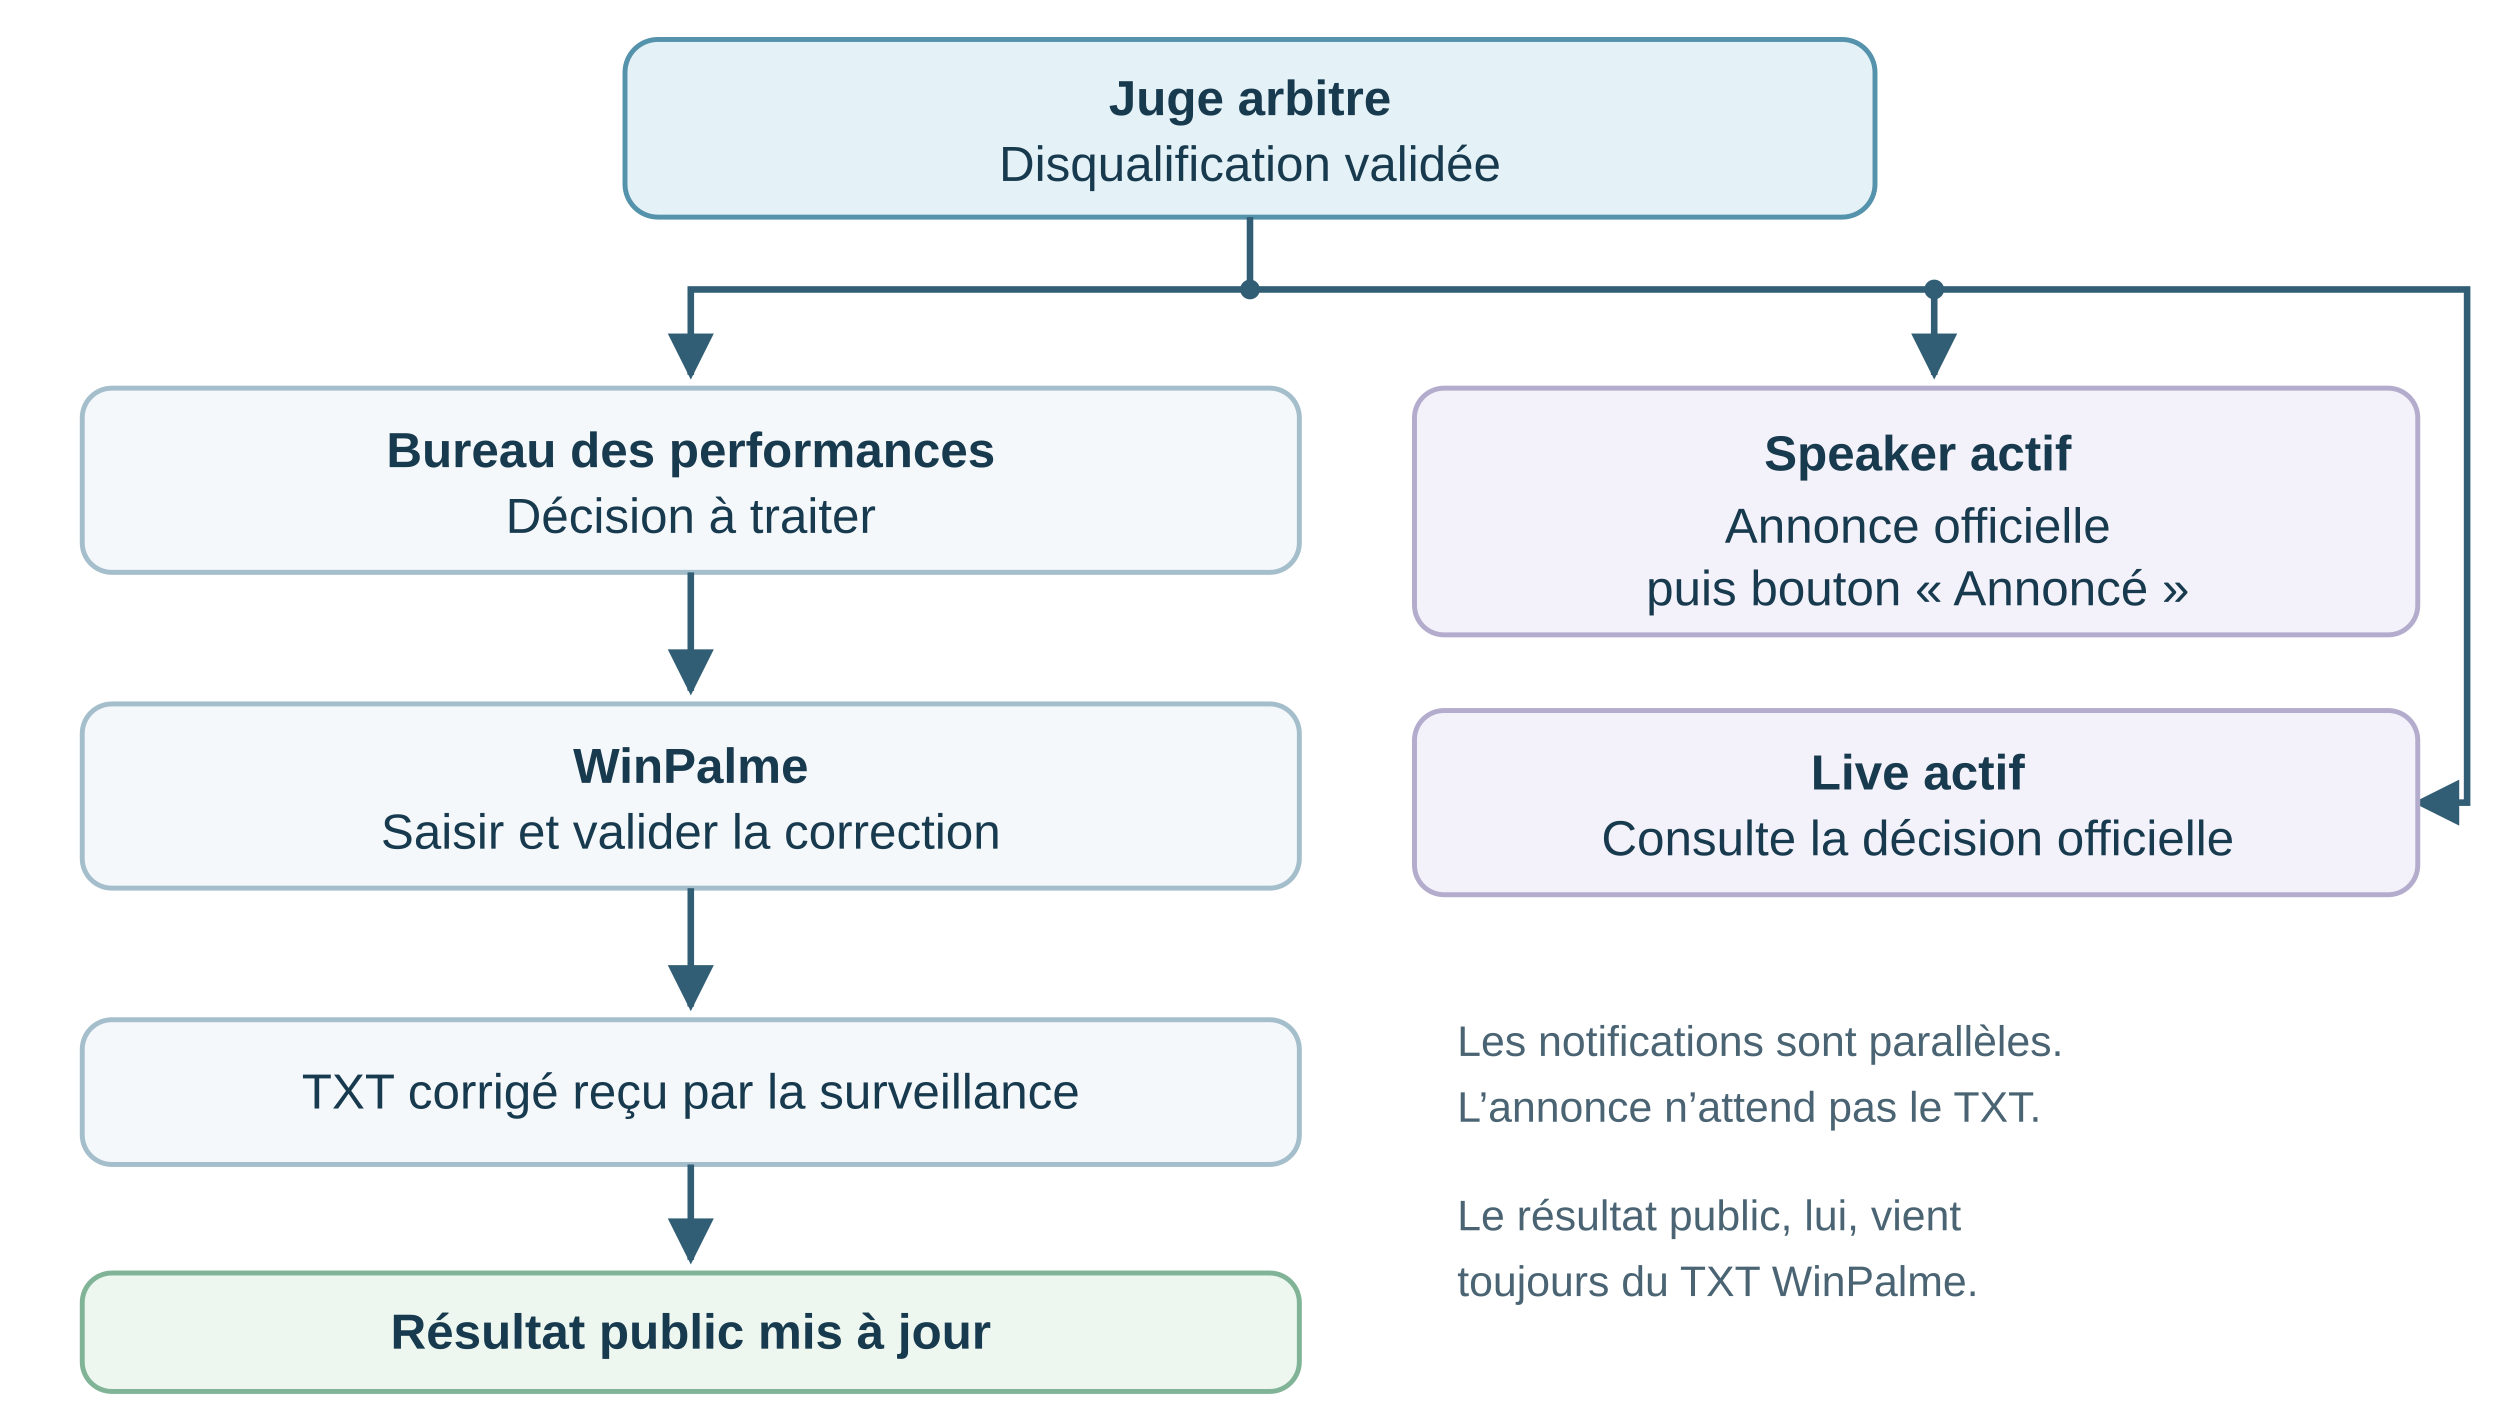
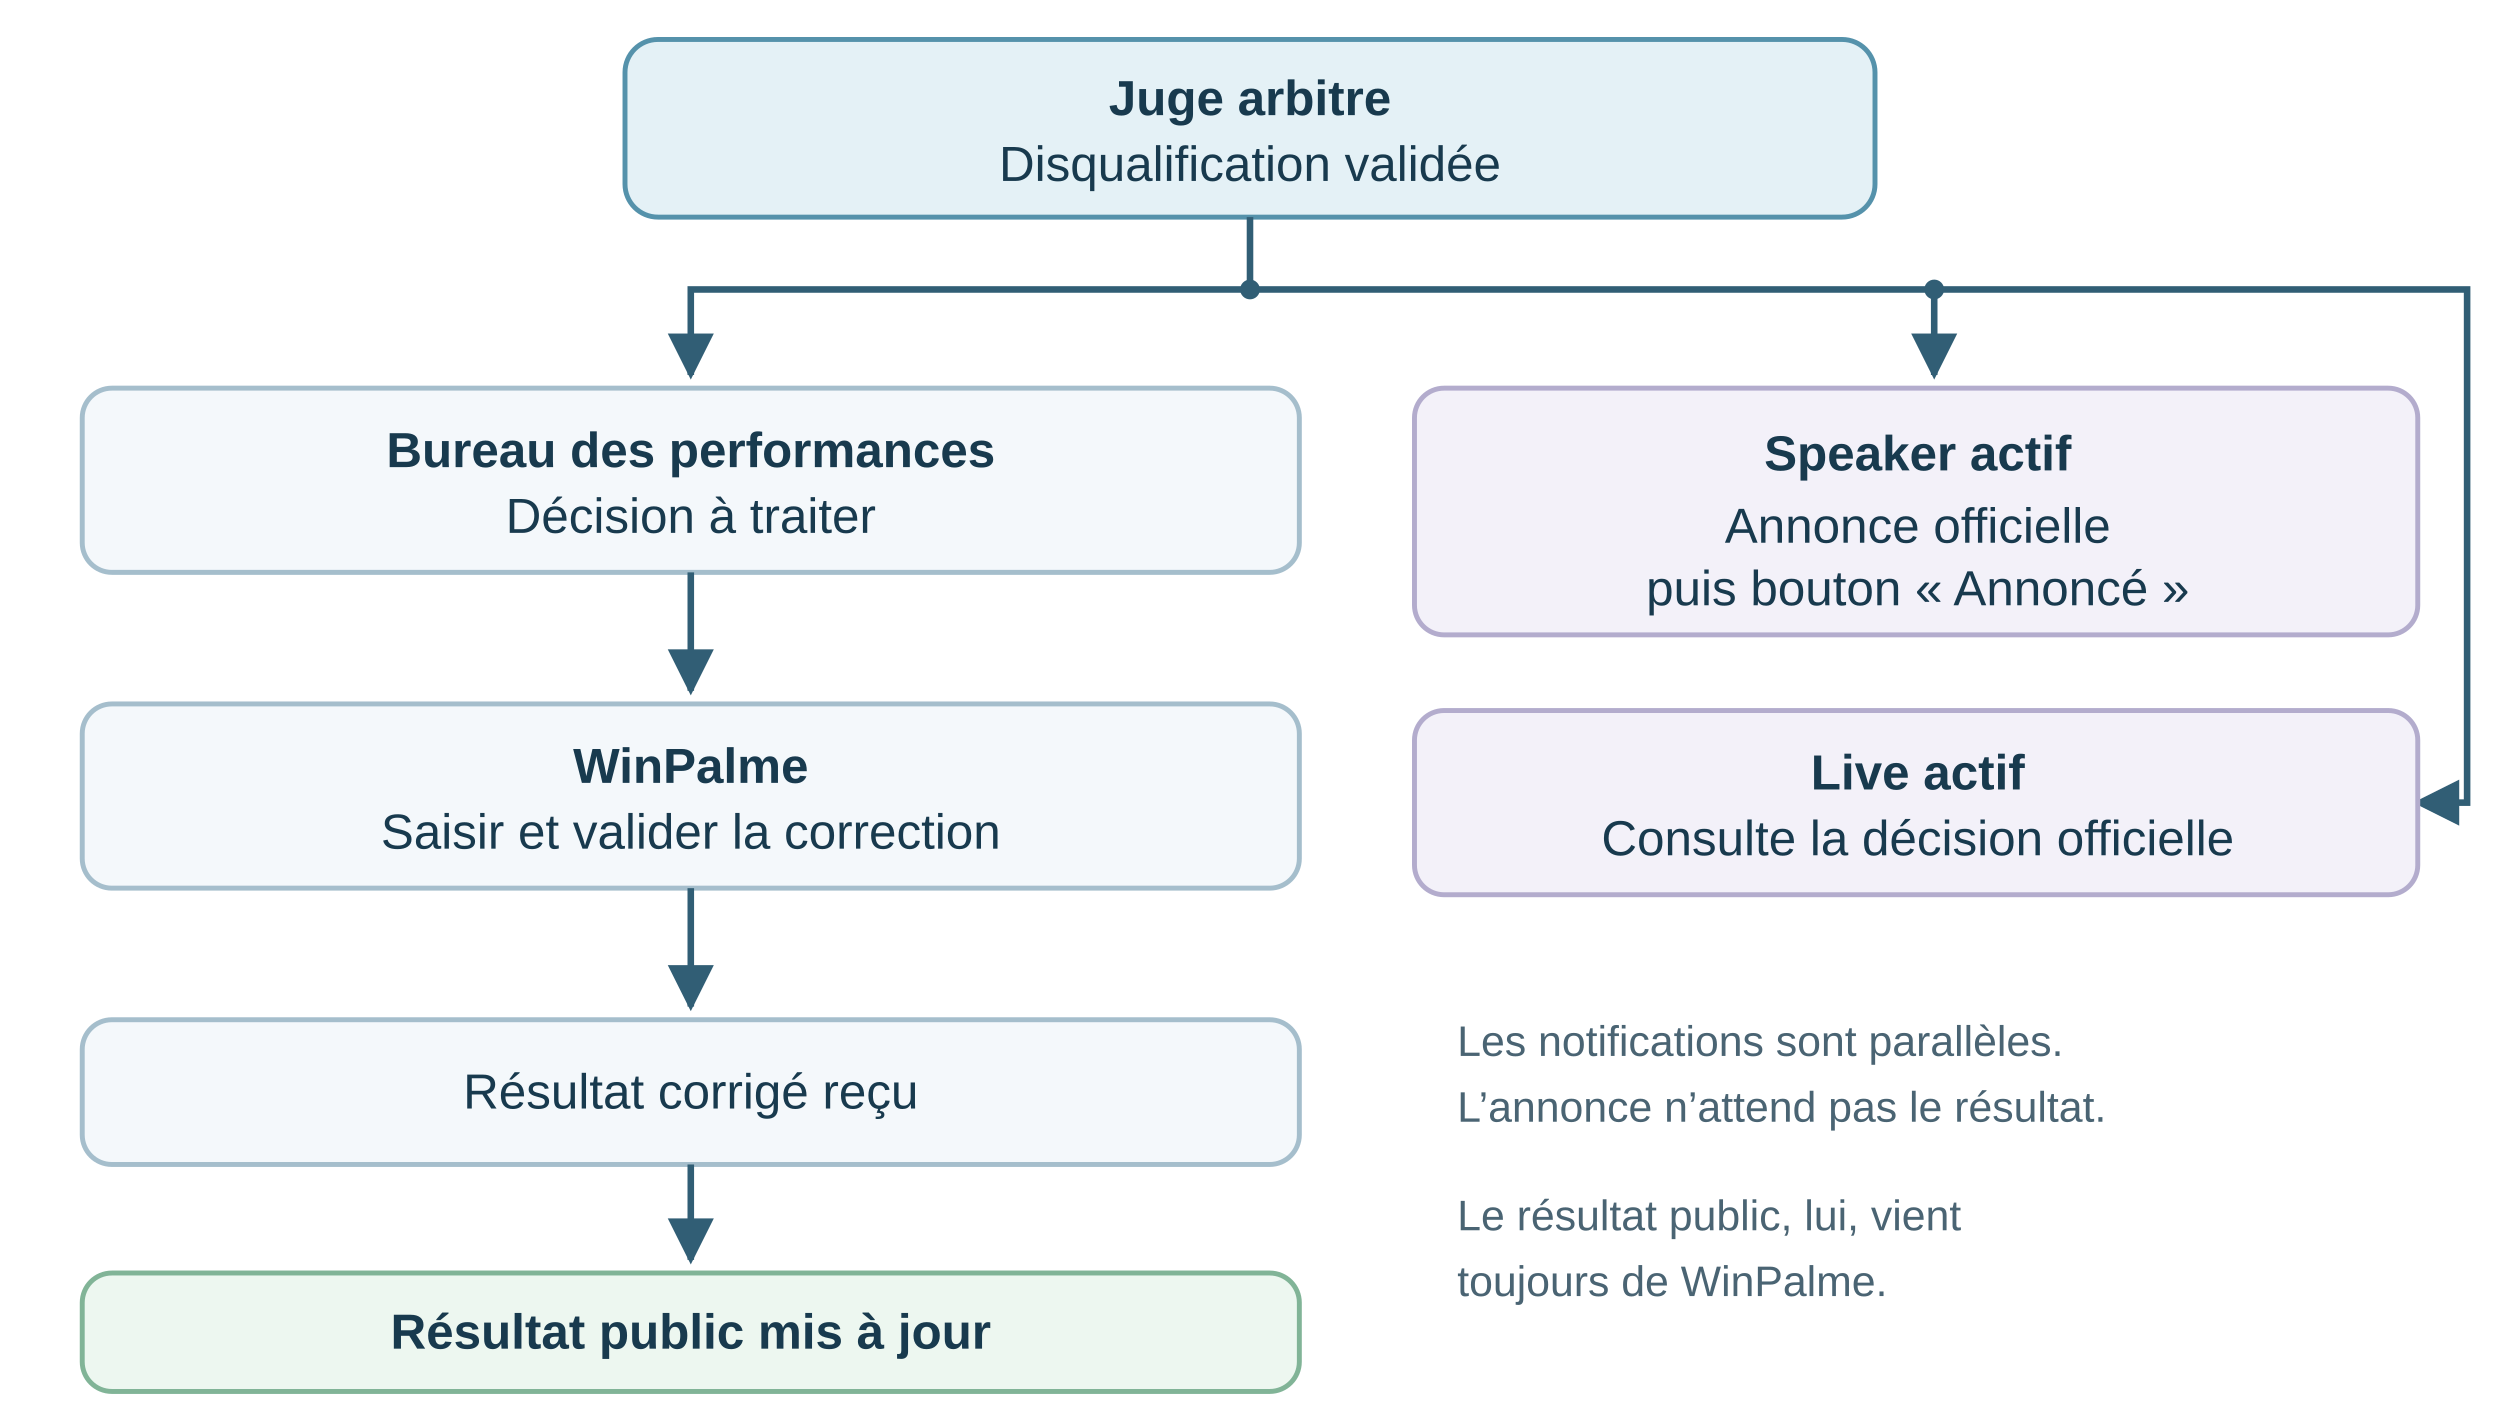
<svg xmlns="http://www.w3.org/2000/svg" viewBox="0 0 760 430" role="img" aria-labelledby="title desc">
  <defs>
    <marker id="arrow" viewBox="0 0 10 10" refX="9" refY="5" markerWidth="7" markerHeight="7" orient="auto-start-reverse">
      <path d="M0 0 10 5 0 10z" fill="#315e75" />
    </marker>
  </defs>
  <style>text{font-family:Arial,sans-serif;font-size:15px;fill:#183a4e}.head{font-weight:700}.small{font-size:13px;fill:#4a6473}.box{fill:#f4f8fb;stroke:#a5becc;stroke-width:1.5}.start{fill:#e4f1f6;stroke:#5592ab}.end{fill:#edf7f0;stroke:#81b497}.optional{fill:#f3f1f9;stroke:#b3accd}.line{fill:none;stroke:#315e75;stroke-width:2;marker-end:url(#arrow)}.split{fill:#315e75}</style>
  <rect class="box start" x="190" y="12" width="380" height="54" rx="10" />
  <text x="380" y="35" text-anchor="middle" class="head">Juge arbitre</text>
  <text x="380" y="55" text-anchor="middle">Disqualification validée</text>
  <path class="line" d="M380 66V88H210V114" />
  <path class="line" d="M380 88H588V114" />
  <circle class="split" cx="380" cy="88" r="3" />
  <rect class="box" x="25" y="118" width="370" height="56" rx="9" />
  <text x="210" y="142" text-anchor="middle" class="head">Bureau des performances</text>
  <text x="210" y="162" text-anchor="middle">Décision à traiter</text>
  <rect class="box optional" x="430" y="118" width="305" height="75" rx="9" />
  <text x="583" y="143" text-anchor="middle" class="head">Speaker actif</text>
  <text x="583" y="165" text-anchor="middle">Annonce officielle</text>
  <text x="583" y="184" text-anchor="middle">puis bouton « Annoncé »</text>
  <path class="line" d="M210 174V210" />
  <path class="line" d="M588 88H750V244H735" />
  <circle class="split" cx="588" cy="88" r="3" />
  <rect class="box" x="25" y="214" width="370" height="56" rx="9" />
  <text x="210" y="238" text-anchor="middle" class="head">WinPalme</text>
  <text x="210" y="258" text-anchor="middle">Saisir et valider la correction</text>
  <rect class="box optional" x="430" y="216" width="305" height="56" rx="9" />
  <text x="583" y="240" text-anchor="middle" class="head">Live actif</text>
  <text x="583" y="260" text-anchor="middle">Consulte la décision officielle</text>
  <path class="line" d="M210 270V306" />
  <rect class="box" x="25" y="310" width="370" height="44" rx="9" />
-   <text x="210" y="337" text-anchor="middle">TXT corrigé reçu par la surveillance</text>
+   <text x="210" y="337" text-anchor="middle">Résultat corrigé reçu</text>
  <path class="line" d="M210 354V383" />
  <rect class="box end" x="25" y="387" width="370" height="36" rx="9" />
  <text x="210" y="410" text-anchor="middle" class="head">Résultat public mis à jour</text>
  <text x="443" y="321" class="small">Les notifications sont parallèles.</text>
-   <text x="443" y="341" class="small">L’annonce n’attend pas le TXT.</text>
+   <text x="443" y="341" class="small">L’annonce n’attend pas le résultat.</text>
  <text x="443" y="374" class="small">Le résultat public, lui, vient</text>
-   <text x="443" y="394" class="small">toujours du TXT WinPalme.</text>
+   <text x="443" y="394" class="small">toujours de WinPalme.</text>
</svg>
